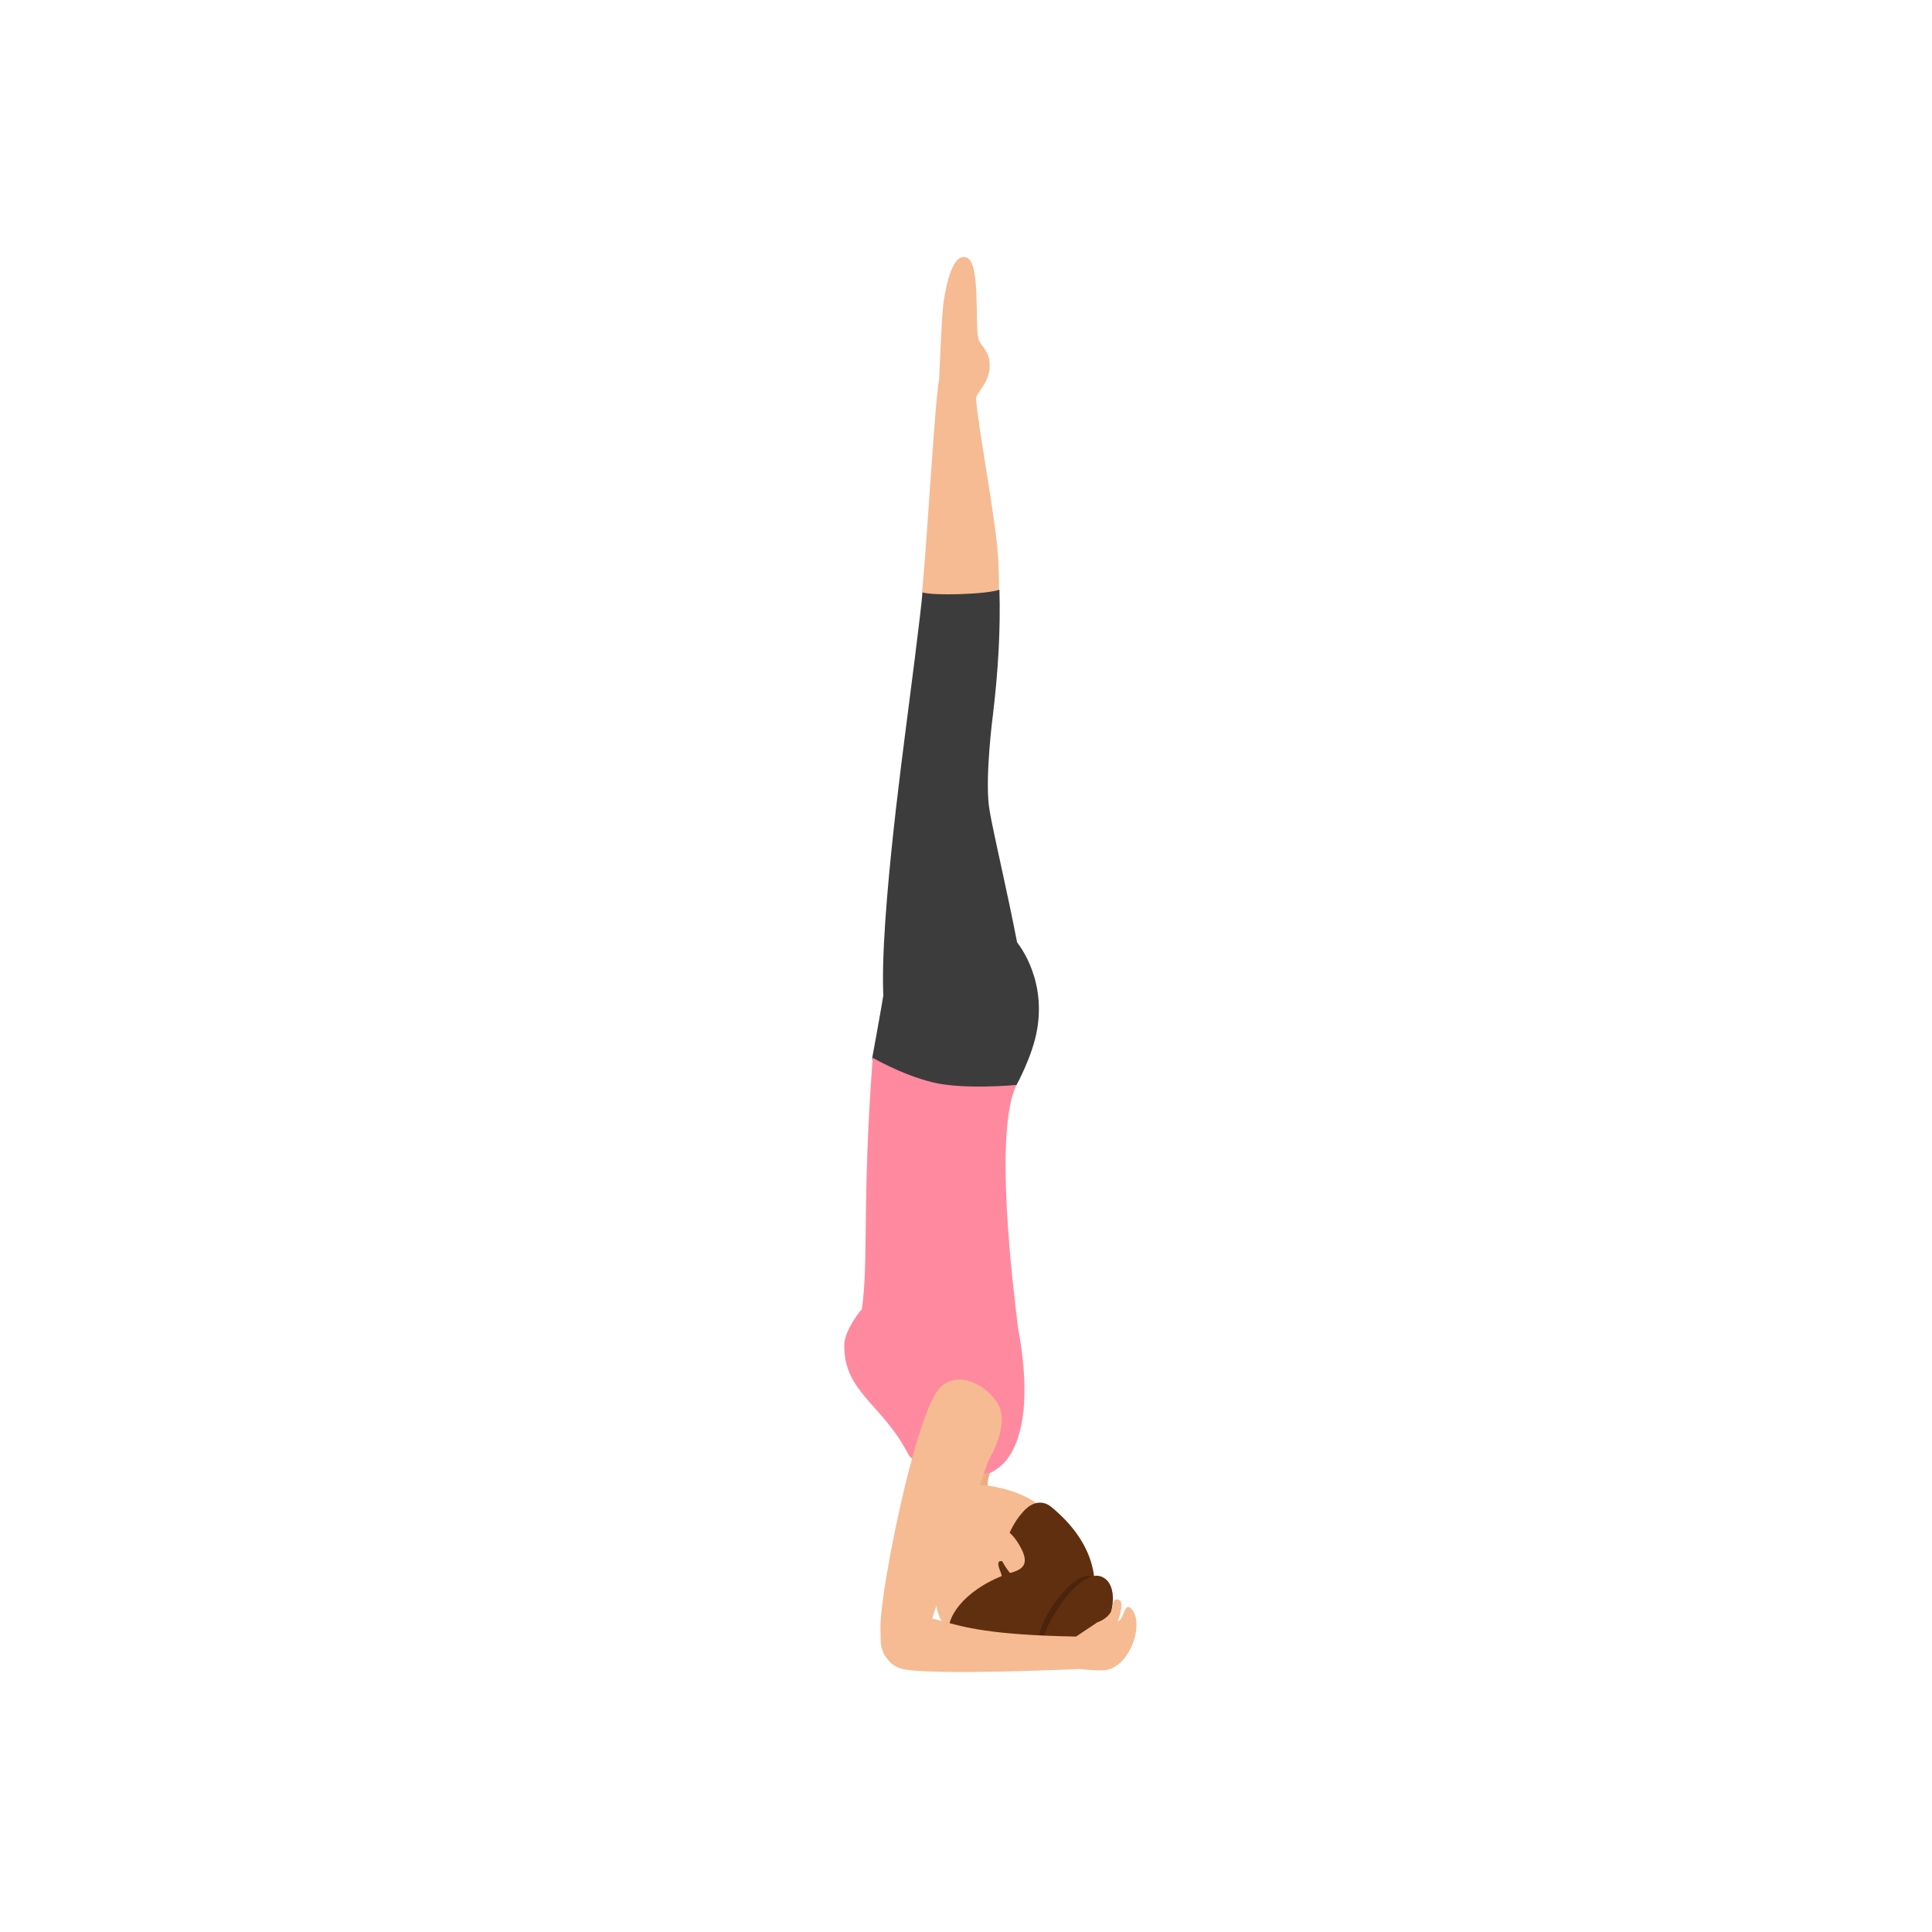
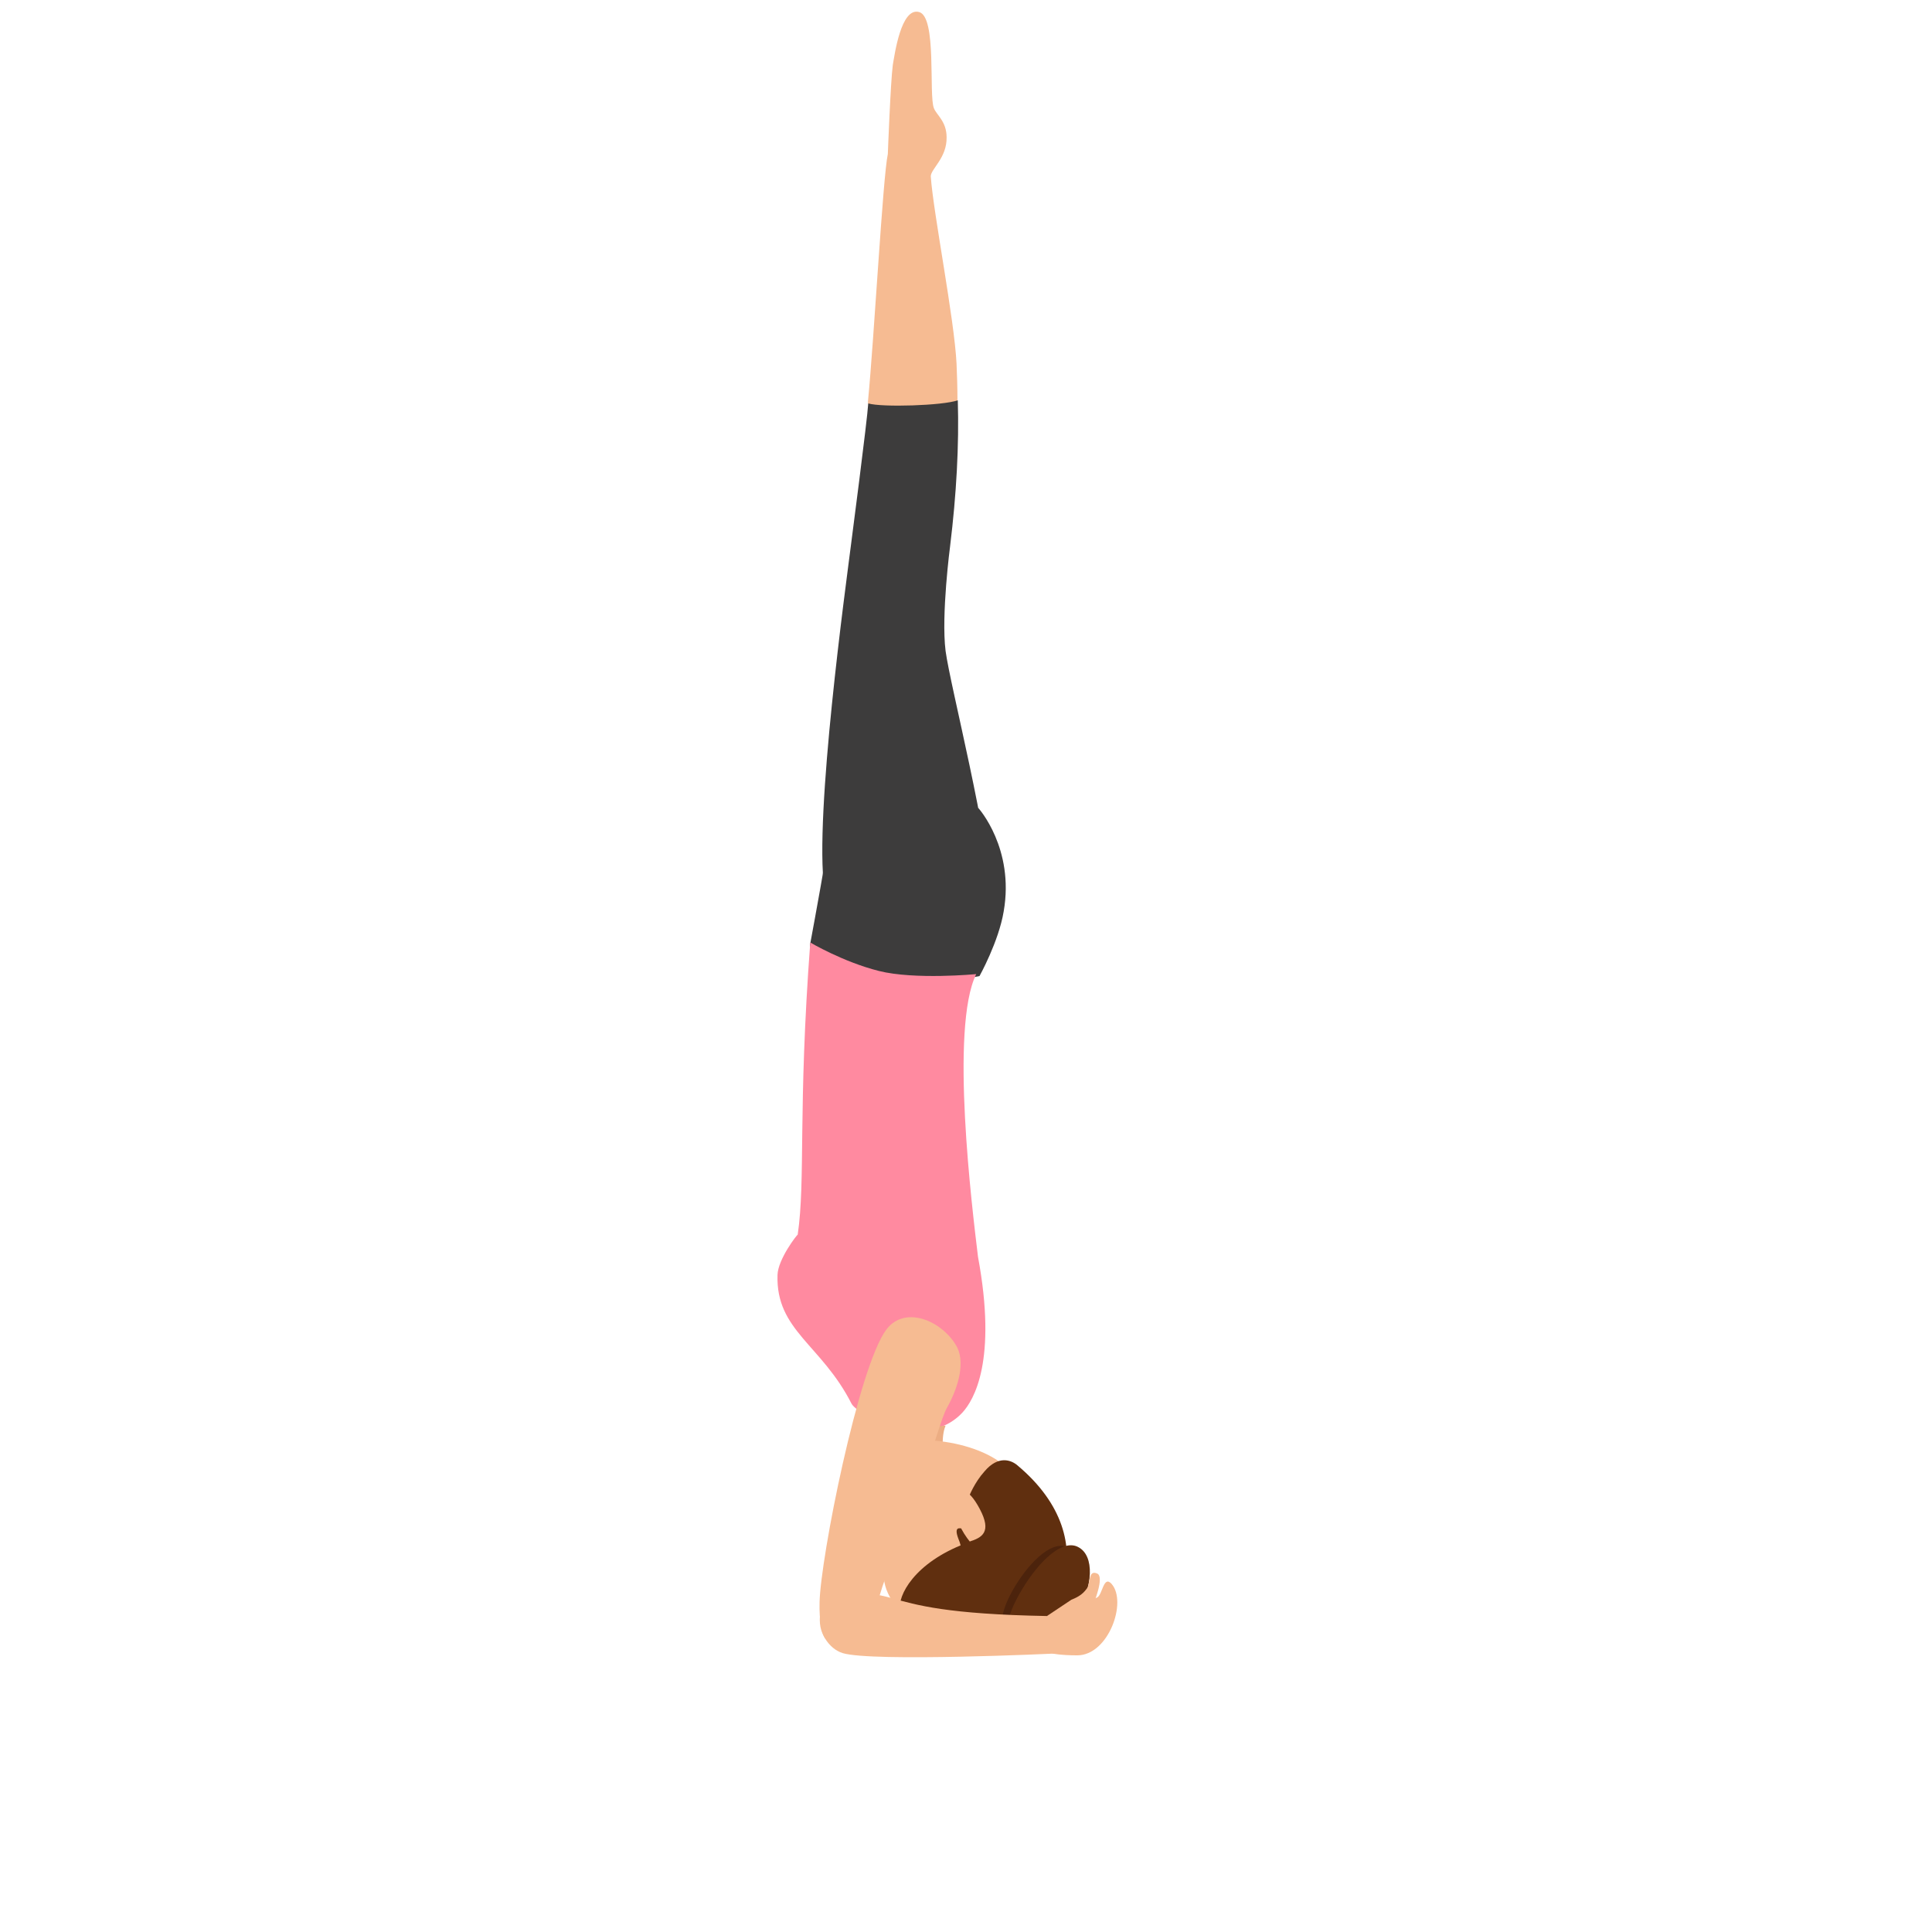
<svg xmlns="http://www.w3.org/2000/svg" width="497" height="497" viewBox="0 0 497 497" fill="none">
-   <path d="M261.5 279.1C261.5 279.1 265.7 271.5 266.8 264.8C269.2 250.9 261.3 242 261.3 242C261.3 242 230.6 234.2 229.6 241.3C227.6 254.8 225.6 265.4 224.4 272C223.6 276.4 244.2 282.5 244.2 282.5L261.5 279.1Z" fill="#3D3C3C" />
-   <path d="M217.2 345.7C216.8 358 227 361.1 233.7 374.2C234.5 375.8 242.1 380.3 246.1 380.4C250.5 380.5 255 379.8 258.4 376.2C261 373.4 266.2 364.7 261.9 341.7C260.6 331 255.6 291 261.5 279.1C261.5 279.1 247.8 280.4 239.8 278.4C231.8 276.4 224.5 272.1 224.5 272.1C221.7 309.4 223.5 324.5 221.7 336.8C221.6 336.7 217.3 342.2 217.2 345.7Z" fill="#FF8AA0" />
-   <path d="M236.8 372.8C236.8 372.8 240 381.7 242 389.7L255.4 390.6C252.8 382.6 254.7 378.9 254.7 378.9C242.2 380.3 236.8 372.8 236.8 372.8Z" fill="#ECAD83" />
-   <path d="M241.9 407.7C239.1 413.4 242.5 418 244.8 420.6C251.9 428.4 258 428.2 265.5 426.6C275.5 424.6 273.9 397.6 272.1 393.3C267.5 382.3 250.7 381 244.2 382.1C237 383.4 239.3 385.5 240.1 388.3C240.1 388.4 239.9 388.9 239.9 388.9C240.1 389.9 240.4 391.2 240 392.7C240 392.7 240.4 393.5 240.6 394C240.7 394.3 240.7 394.5 240.4 394.7C239.4 395.3 238.5 395.8 238.2 396.3C237.1 398 243.2 405.1 241.9 407.7Z" fill="#F6BB92" />
-   <path d="M244 390.6C244 390.6 243.2 390.3 240 391C239.6 391.3 239 391.8 239.8 392.6C240.4 393.2 241.8 391.4 244 390.6Z" fill="#D6876B" />
-   <path d="M244 390.6C244 390.6 243 389.1 239.9 389C239.5 389.1 239.2 389.6 239.2 389.8C239 390.8 240 391.1 240 391.1C243.2 390.3 244 390.6 244 390.6Z" fill="#CC785E" />
-   <path d="M266.5 428.2C278.7 425.7 291.3 404.9 270.5 387.7C269.1 386.5 266.2 385.4 263.1 389C260.8 391.5 259.6 394.6 259.6 394.6C259.2 395.5 258.8 396.5 258.4 397.6C258 398.8 260 404.6 258.8 405C247.3 409.3 243.5 416.6 244.1 419.8C247 427.1 253.6 430.8 266.5 428.2Z" fill="#602F0F" />
-   <path d="M262.3 397.6C259.4 392.6 257.1 392.8 253.9 393.7L257.4 401.7L259.7 404.7C262.9 403.8 265.2 402.6 262.3 397.6Z" fill="#F6BB92" />
-   <path d="M281.8 405.8C285.1 407.6 285 413.8 281.5 419.5C278 425.2 272.5 428.3 269.2 426.5C265.9 424.7 266.6 419.901 270.1 414.201C273.6 408.501 278.5 404 281.8 405.8Z" fill="#4C230C" />
-   <path d="M257.2 403.9C257.6 404.8 257.8 405.7 257.9 406.5C258.1 407.5 258.1 408.2 258.1 408.2L261.4 406.2C261.3 405.7 261.2 405.2 261.1 404.6C261.1 404.6 260.7 404.8 260.1 405.2C260.1 405.2 260.2 405.2 260.2 405.1C259.6 404.4 258.7 403.3 257.8 401.6C257.7 401.7 256.1 401 257.2 403.9Z" fill="#602F0F" />
-   <path d="M283.8 405.8C287.3 407.7 287.1 414.4 283.3 420.7C279.5 427 273.6 430.5 270.1 428.5C266.6 426.5 267.5 421.4 271.3 415.1C275.1 408.8 280.3 403.8 283.8 405.8Z" fill="#602F0F" />
-   <path d="M284 417C284.4 417.2 283.8 418.9 282.6 420.9C281.4 422.9 280.2 424.2 279.8 424C279.4 423.8 280 422.4 281.2 420.5C282.4 418.6 283.6 416.7 284 417Z" fill="#4C230C" />
-   <path d="M236 427.499C237.9 422.699 240.4 414.499 240.4 414.499C242.6 407.999 246.1 399.6 248.1 393.7C251.7 384.1 253.4 377.199 254.7 374.899C256.8 371.199 258.8 365.499 257 361.699C254.1 355.999 245.6 351.999 241.3 357.599C235.1 365.799 226.7 408.199 226.5 417.999C226.4 422.099 227 424.899 227.7 425.899C228.4 426.799 231 427.999 234.5 427.799C234.9 427.699 235.4 427.599 236 427.499Z" fill="#F6BB92" />
-   <path d="M276.8 421C254.8 420.6 248 418.6 242.3 417C236.6 415.4 229.6 415.3 228.5 415.2C228.1 415.9 227.8 416.6 227.6 417.2C226 421 226.6 423.4 227 424.5C227 424.5 228.2 428.1 231.6 429.2C238.2 431.2 278.6 429.3 278.6 429.3L276.8 421Z" fill="#F6BB92" />
-   <path d="M276.8 421C276.6 421.1 276.4 422.3 278 429.3C278 429.3 279.9 429.7 283.5 429.7C290.4 429.7 294.6 417.9 291.1 413.9C289.3 411.9 289.1 416.3 287.9 416.9C285.8 417.9 283.5 417.5 282.2 417.4L276.8 421Z" fill="#F6BB92" />
-   <path d="M287.1 418.299C287.1 418.299 289.6 412.299 287.9 411.599C285.9 410.699 286.4 413.799 285.7 414.799C285 415.799 284.2 416.599 282.2 417.399C282.1 417.499 282.5 418.899 287.1 418.299Z" fill="#F6BB92" />
-   <path d="M248.5 66.2C252.5 67.2 250.6 84.6 251.8 87.5C252.4 89 254.6 90.4 254.6 93.9C254.7 98.5 251 101 251.1 102.6C251.7 110.9 256.3 134 256.8 144C256.9 146.3 257 149.2 257 151.7C257 161.6 236.8 156 237.2 152.4C238.6 138 240.5 102.7 241.6 97.6C241.6 97.6 242.2 81.7 242.7 77.9C243.1 75.7 244.5 65.1 248.5 66.2Z" fill="#F6BB92" />
-   <path d="M255.4 184.1C256.8 172.6 257.4 161.7 257.1 151.7C253.8 152.9 240.3 153.3 237.3 152.4C237.1 156 233.5 183.7 233.5 183.7C232.4 192.5 225.3 244.1 227.6 260.2C228 264.4 228.8 268 229.6 271C231.2 276.9 263.7 273.5 265 265.4C263.9 247.8 255.5 215.5 254.4 207.4C253.4 199.4 255.4 184.1 255.4 184.1Z" fill="#3D3C3C" />
+   <path d="M251.975 251.083C251.975 251.083 256.906 242.244 258.197 234.451C261.015 218.285 251.74 207.934 251.74 207.934C251.74 207.934 215.696 198.862 214.522 207.12C212.174 222.821 209.826 235.149 208.417 242.825C207.478 247.943 231.664 255.037 231.664 255.037L251.975 251.083Z" fill="#3D3C3C" />
+   <path d="M200.013 327.973C199.552 342.265 211.321 345.867 219.051 361.088C219.974 362.947 228.743 368.176 233.359 368.292C238.435 368.408 243.627 367.595 247.55 363.412C250.55 360.158 256.55 350.05 251.589 323.325C250.089 310.892 244.32 264.415 251.127 250.588C251.127 250.588 235.32 252.098 226.089 249.774C216.859 247.45 208.436 242.454 208.436 242.454C205.205 285.794 207.282 303.34 205.205 317.631C205.09 317.515 200.129 323.906 200.013 327.973Z" fill="#FF8AA0" />
+   <path d="M223.072 359.91C223.072 359.91 226.681 369.873 228.936 378.829L244.047 379.836C241.115 370.881 243.258 366.739 243.258 366.739C229.162 368.306 223.072 359.91 223.072 359.91Z" fill="#ECAD83" />
+   <path d="M228.554 400.132C225.316 406.671 229.247 411.948 231.907 414.931C240.116 423.879 247.169 423.65 255.841 421.814C267.404 419.52 265.554 388.545 263.473 383.612C258.154 370.993 238.729 369.501 231.213 370.763C222.888 372.255 225.547 374.664 226.472 377.876C226.472 377.991 226.241 378.564 226.241 378.564C226.472 379.712 226.819 381.203 226.357 382.924C226.357 382.924 226.819 383.842 227.05 384.415C227.166 384.759 227.166 384.989 226.819 385.218C225.663 385.907 224.622 386.48 224.275 387.054C223.004 389.004 230.057 397.149 228.554 400.132Z" fill="#F6BB92" />
+   <path d="M231.462 379.928C231.462 379.928 230.549 379.496 226.897 380.504C226.441 380.936 225.756 381.657 226.669 382.809C227.354 383.673 228.951 381.08 231.462 379.928Z" fill="#D6876B" />
+   <path d="M231.462 380.387C231.462 380.387 230.159 378.889 226.117 378.789C225.596 378.889 225.204 379.388 225.204 379.588C224.944 380.587 226.247 380.887 226.247 380.887C230.419 380.087 231.462 380.387 231.462 380.387Z" fill="#CC785E" />
+   <path d="M257.174 423.968C271.14 421.067 285.564 396.933 261.753 376.976C260.151 375.584 256.831 374.307 253.282 378.484C250.649 381.385 249.276 384.982 249.276 384.982C248.818 386.026 248.36 387.186 247.902 388.463C247.444 389.855 249.733 396.585 248.36 397.049C235.195 402.038 230.845 410.508 231.532 414.221C234.852 422.692 242.407 426.985 257.174 423.968Z" fill="#602F0F" />
+   <path d="M252.054 388.198C248.928 382.271 246.448 382.508 242.998 383.575L246.771 393.058L249.251 396.614C252.701 395.547 255.181 394.125 252.054 388.198Z" fill="#F6BB92" />
+   <path d="M274.813 398.132C278.65 400.228 278.533 407.449 274.464 414.087C270.394 420.725 263.999 424.335 260.162 422.238C256.325 420.142 257.139 414.552 261.209 407.914C265.278 401.277 270.976 396.036 274.813 398.132Z" fill="#4C230C" />
+   <path d="M246.533 395.824C246.998 396.871 247.231 397.918 247.347 398.848C247.58 400.011 247.58 400.825 247.58 400.825L251.418 398.499C251.301 397.918 251.185 397.336 251.069 396.638C251.069 396.638 250.603 396.871 249.906 397.336C249.906 397.336 250.022 397.336 250.022 397.22C249.324 396.406 248.277 395.127 247.231 393.149C247.115 393.266 245.254 392.452 246.533 395.824Z" fill="#602F0F" />
+   <path d="M277.468 398.035C281.539 400.245 281.306 408.037 276.887 415.364C272.467 422.69 265.606 426.761 261.535 424.435C257.465 422.109 258.512 416.178 262.931 408.851C267.35 401.524 273.398 395.709 277.468 398.035Z" fill="#602F0F" />
+   <path d="M277.461 411.334C277.933 411.572 277.226 413.595 275.811 415.974C274.396 418.354 272.98 419.901 272.509 419.663C272.037 419.425 272.745 417.759 274.16 415.498C275.575 413.238 276.99 410.977 277.461 411.334Z" fill="#4C230C" />
+   <path d="M221.877 423.272C224.087 417.69 226.994 408.153 226.994 408.153C229.553 400.594 233.623 390.825 235.949 383.963C240.136 372.799 242.113 364.774 243.625 362.099C246.067 357.796 248.393 351.167 246.3 346.748C242.927 340.119 233.042 335.467 228.041 341.98C220.831 351.516 211.062 400.826 210.829 412.224C210.713 416.992 211.411 420.248 212.225 421.411C213.039 422.458 216.063 423.853 220.133 423.621C220.598 423.504 221.18 423.388 221.877 423.272Z" fill="#F6BB92" />
+   <path d="M269.328 415.718C243.743 415.253 235.834 412.927 229.206 411.066C222.577 409.205 214.436 409.089 213.156 408.973C212.691 409.787 212.342 410.601 212.11 411.299C210.249 415.718 210.947 418.509 211.412 419.788C211.412 419.788 212.808 423.975 216.762 425.254C224.437 427.58 271.422 425.371 271.422 425.371L269.328 415.718Z" fill="#F6BB92" />
+   <path d="M269.327 415.714C269.094 415.831 268.862 417.226 270.723 425.367C270.723 425.367 272.932 425.832 277.119 425.832C285.143 425.832 290.028 412.109 285.958 407.457C283.864 405.131 283.632 410.248 282.236 410.946C279.794 412.109 277.119 411.644 275.607 411.528L269.327 415.714Z" fill="#F6BB92" />
+   <path d="M281.307 412.578C281.307 412.578 284.214 405.6 282.237 404.786C279.911 403.739 280.493 407.344 279.679 408.507C278.865 409.67 277.934 410.601 275.608 411.531C275.492 411.648 275.957 413.276 281.307 412.578Z" fill="#F6BB92" />
+   <path d="M236.416 3.094C241.068 4.257 238.858 24.492 240.254 27.865C240.952 29.61 243.51 31.238 243.51 35.308C243.626 40.658 239.323 43.565 239.44 45.426C240.138 55.079 245.487 81.944 246.069 93.573C246.185 96.248 246.301 99.621 246.301 102.528C246.301 114.042 222.809 107.529 223.274 103.342C224.903 86.595 227.112 45.542 228.391 39.611C228.391 39.611 229.089 21.12 229.671 16.701C230.136 14.142 231.764 1.815 236.416 3.094Z" fill="#F6BB92" />
+   <path d="M244.412 140.485C246.041 127.169 246.739 114.549 246.39 102.97C242.55 104.359 226.842 104.822 223.352 103.78C223.119 107.949 218.93 140.022 218.93 140.022C217.65 150.211 209.389 209.958 212.065 228.6C212.531 233.463 213.462 237.631 214.392 241.105C216.254 247.936 254.069 243.999 255.582 234.621C254.302 214.242 244.528 176.842 243.248 167.464C242.085 158.201 244.412 140.485 244.412 140.485Z" fill="#3D3C3C" />
</svg>
